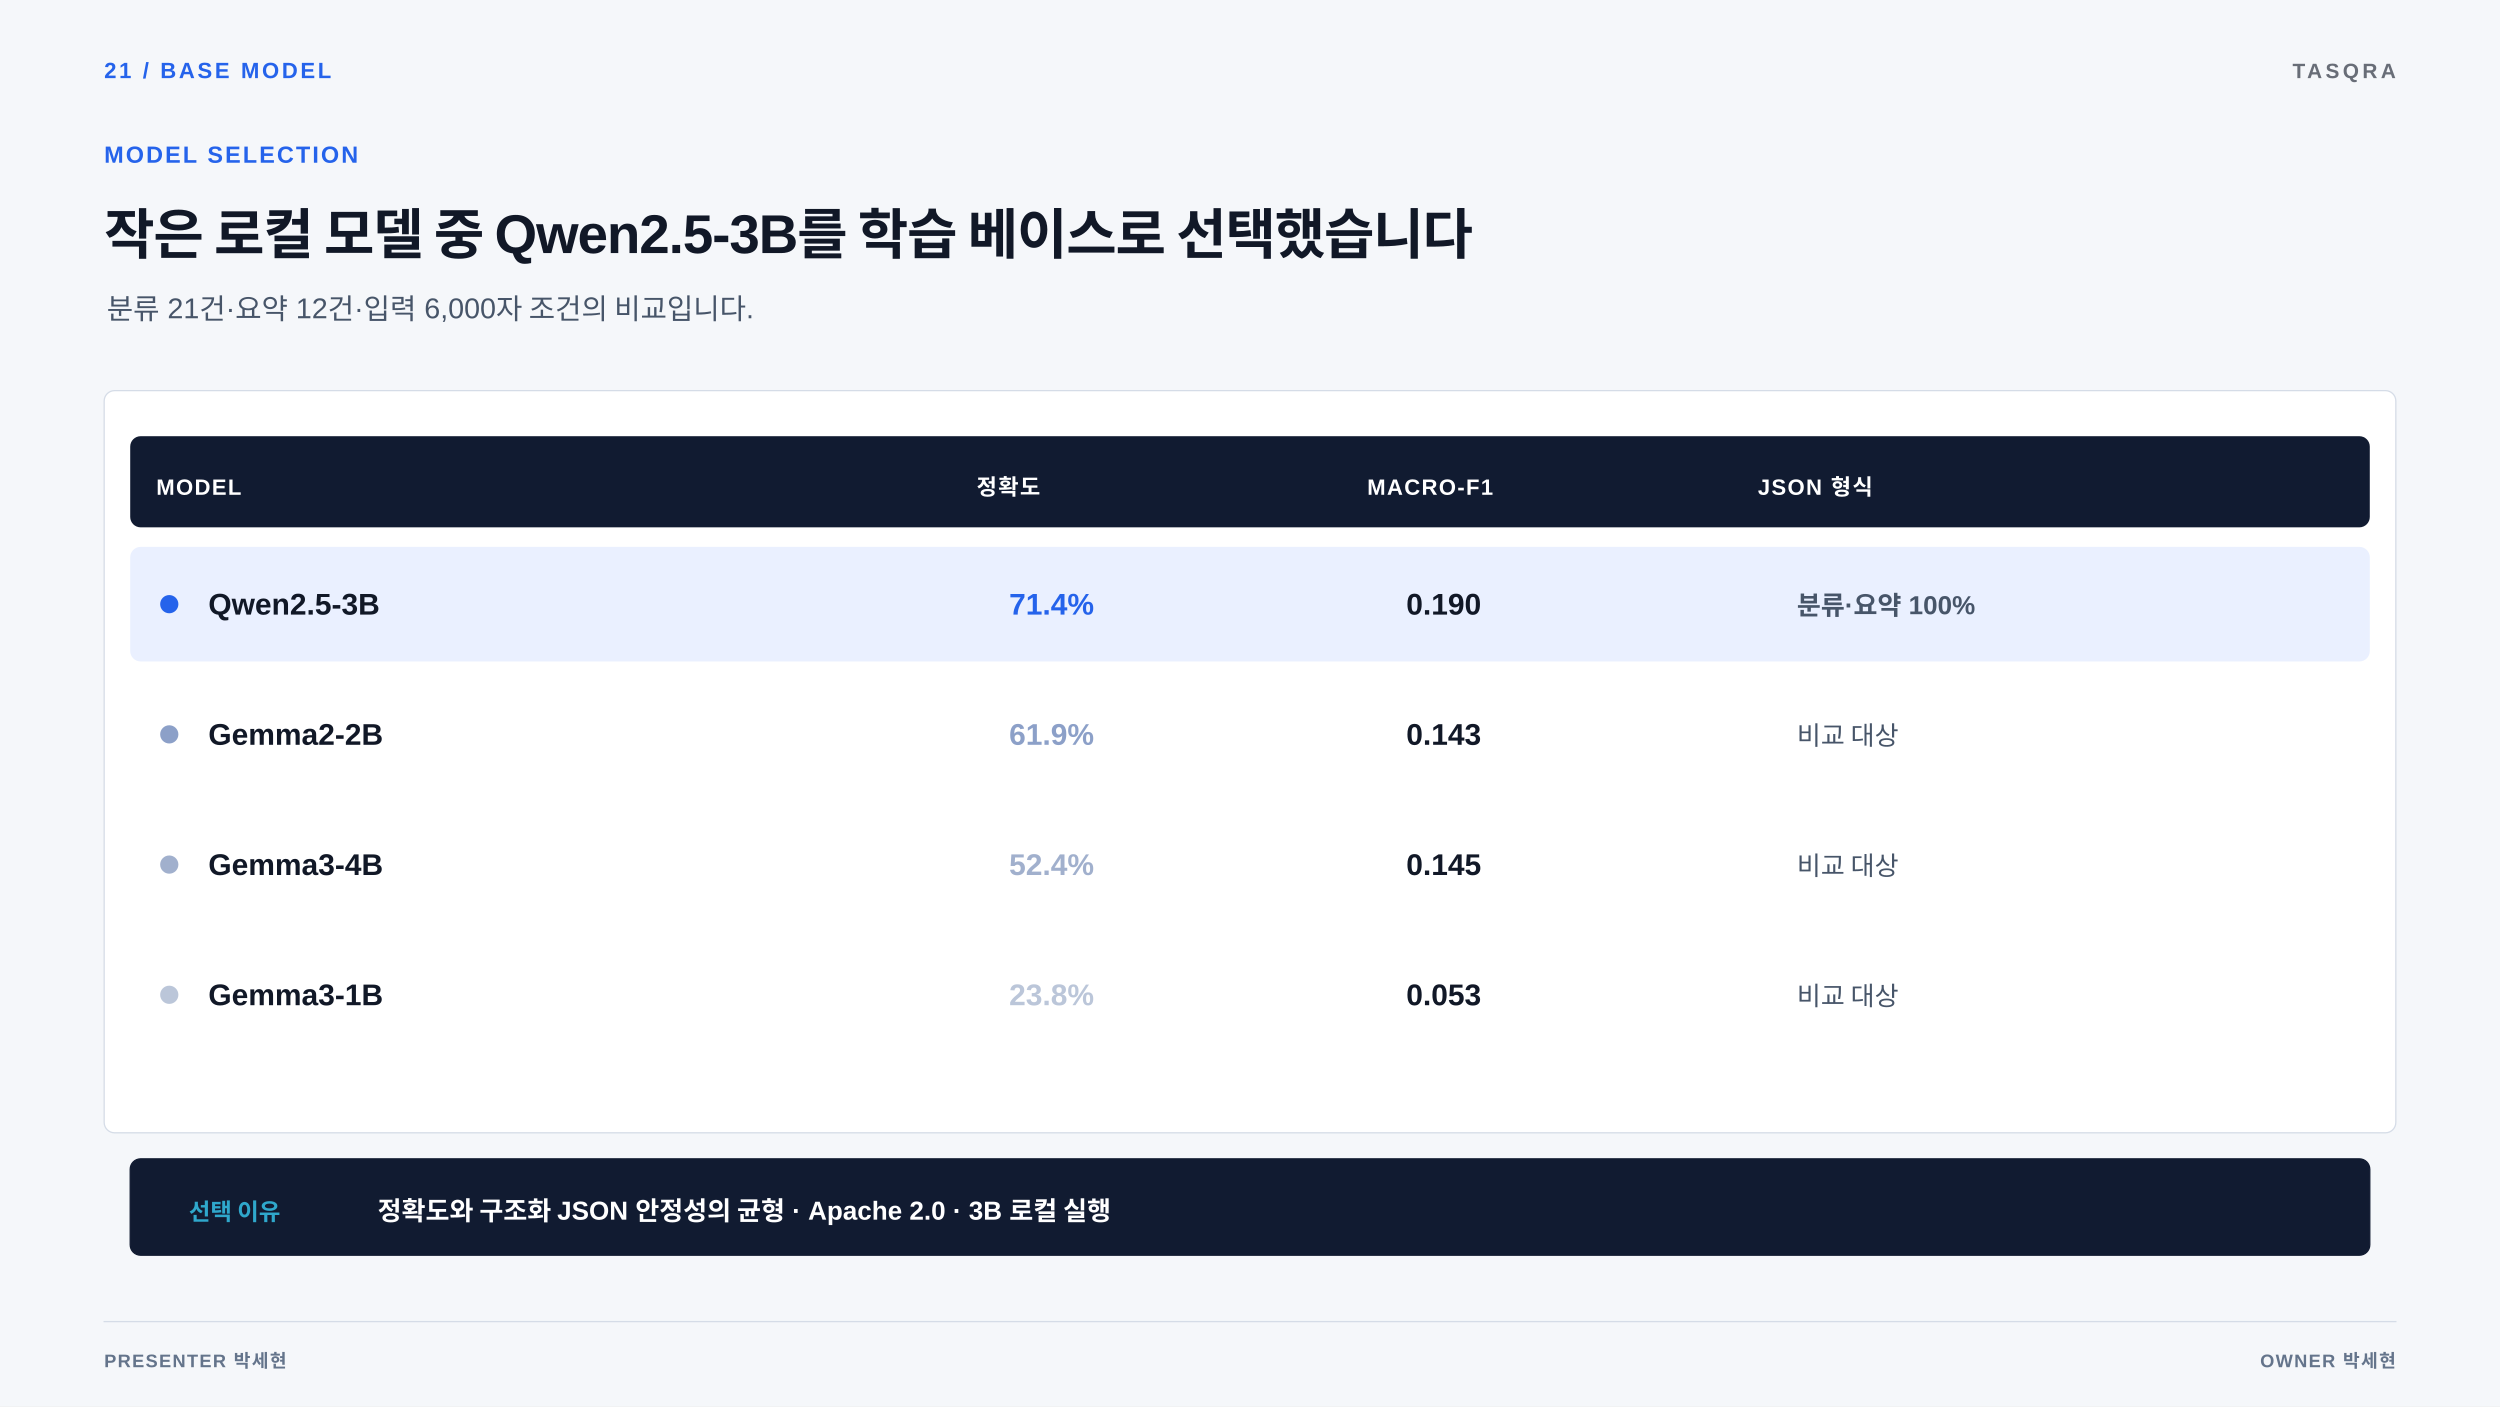
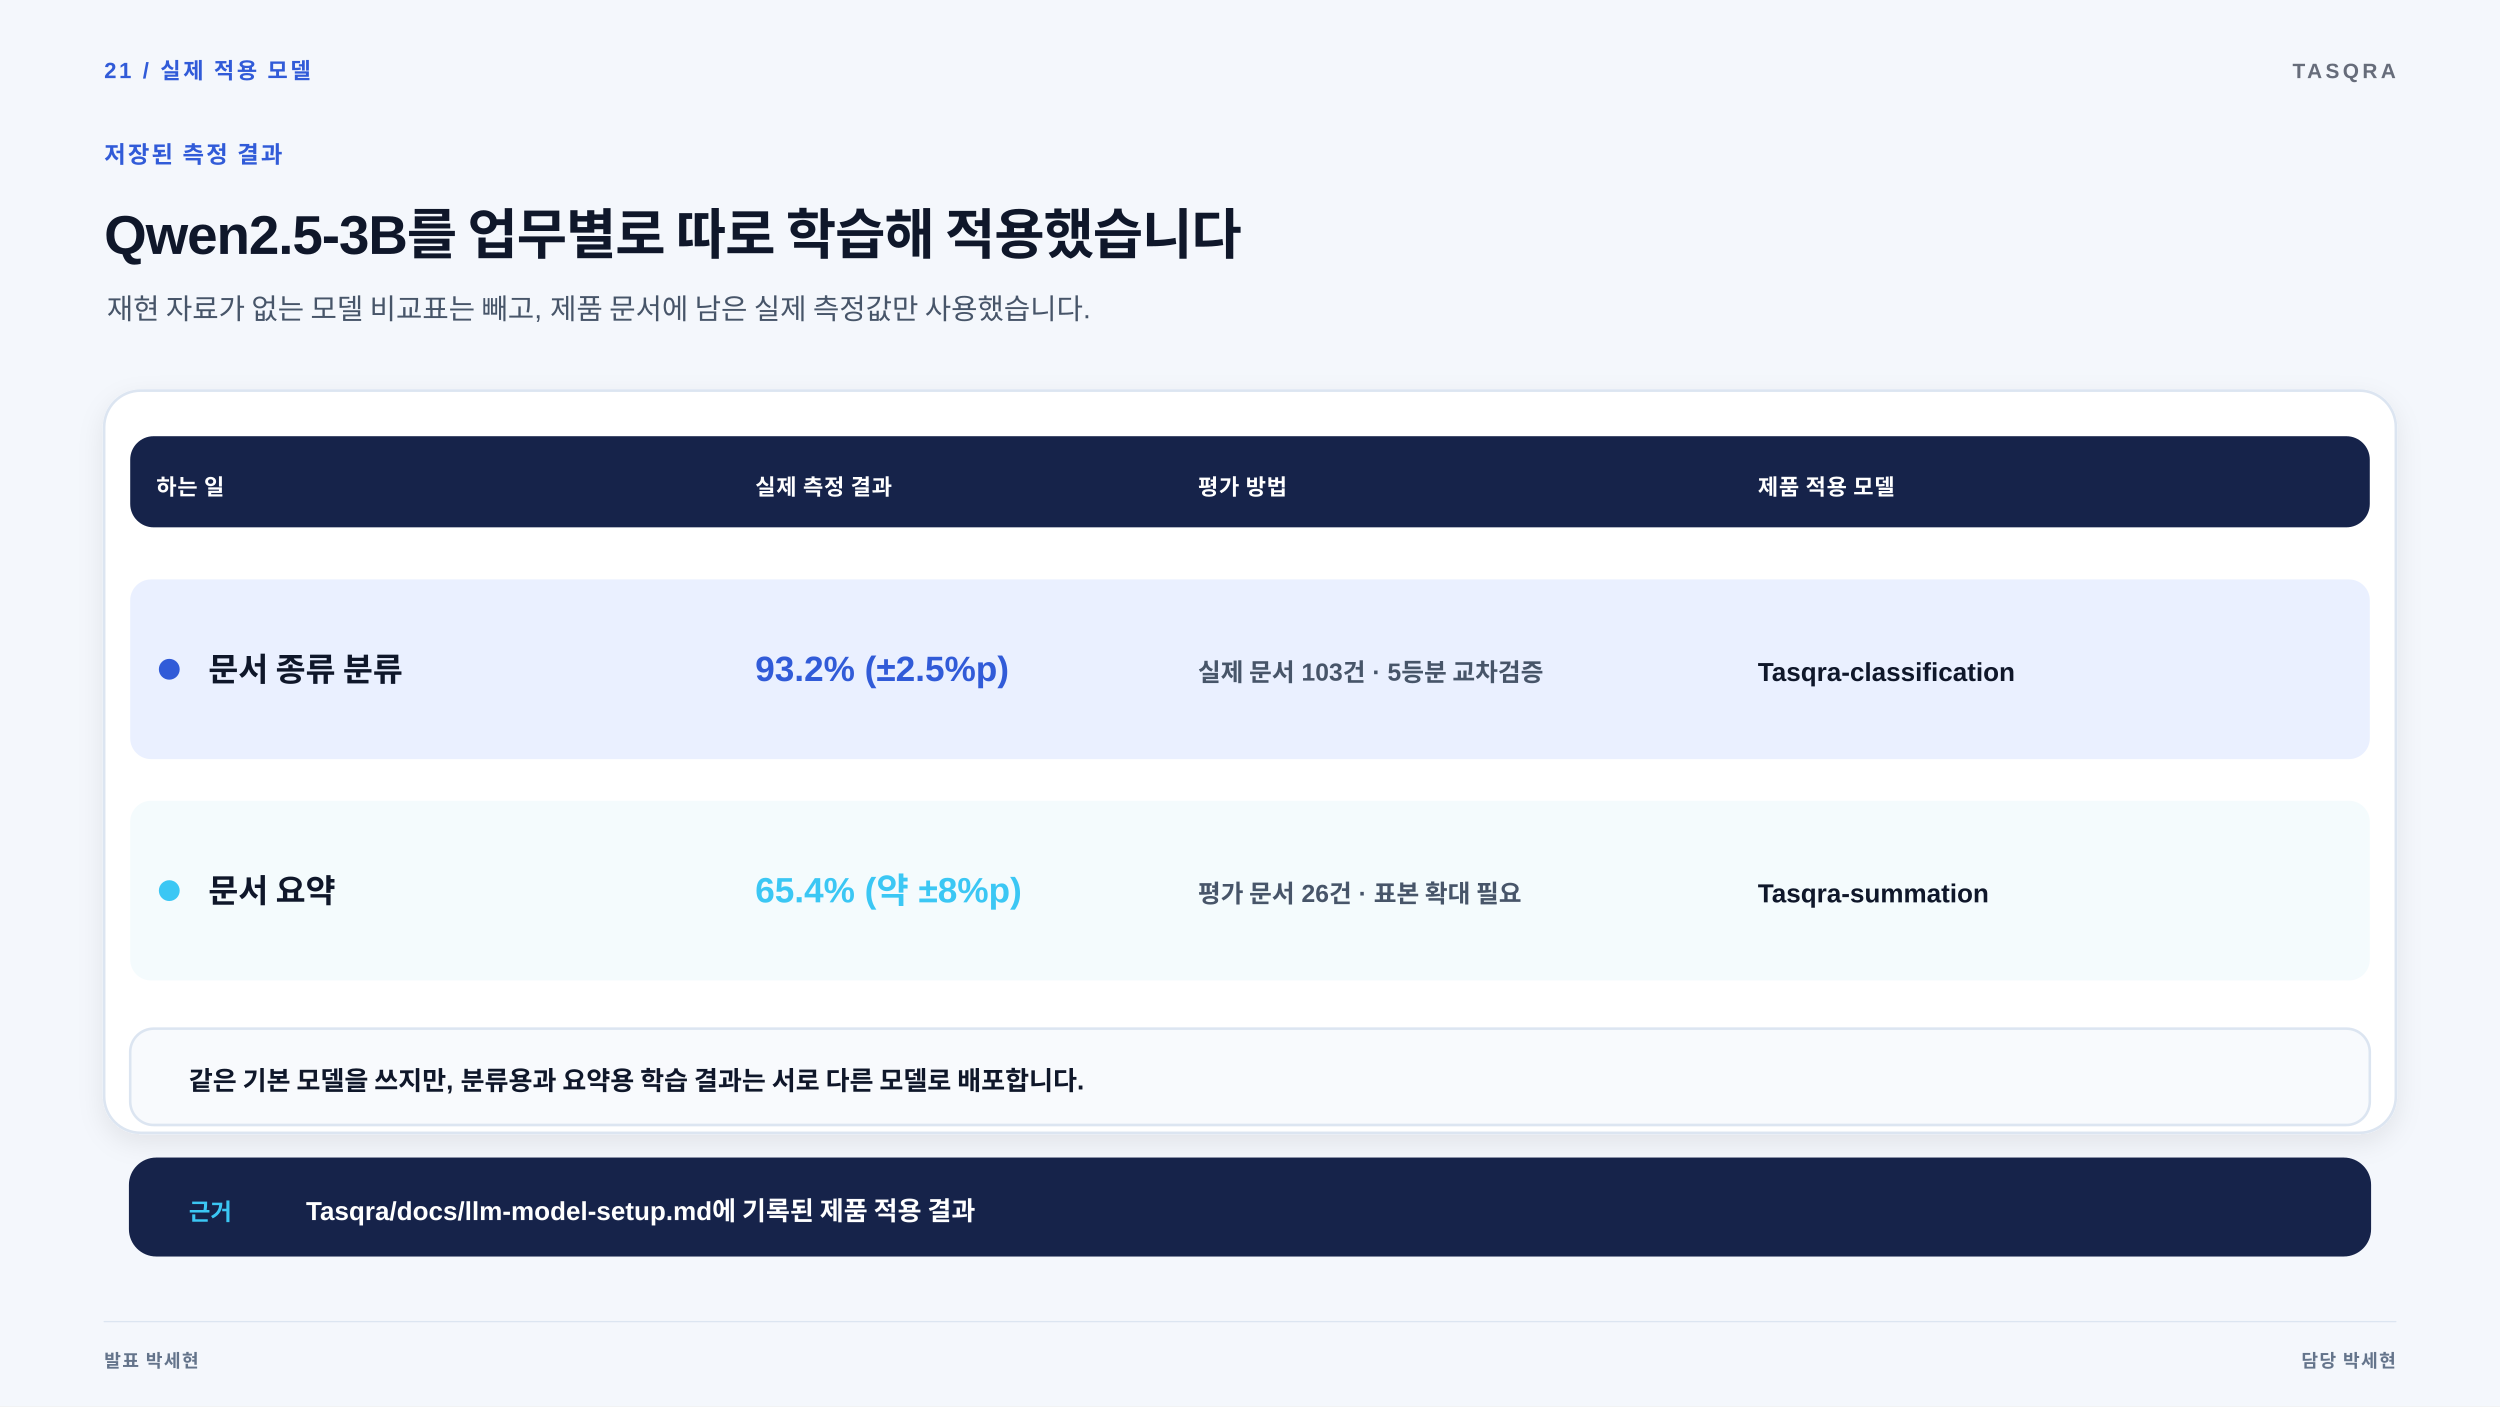
<svg xmlns="http://www.w3.org/2000/svg" width="1920" height="1080" viewBox="0 0 1920 1080">
  <defs>
    <style>@font-face{font-family:NotoKR;src:url("../../포트폴리오/NotoSansKR.ttf") format("truetype");} text{font-family:NotoKR,Arial,sans-serif;}</style>
    <filter id="shadow" x="-20%" y="-20%" width="140%" height="140%">
-       <feDropShadow dx="0" dy="4" stdDeviation="8" flood-color="#09111F" flood-opacity="0.06" />
+       <feDropShadow dx="0" dy="12" stdDeviation="16" flood-color="#0E162F" flood-opacity="0.11" />
    </filter>
    <filter id="softShadow" x="-20%" y="-20%" width="140%" height="140%">
-       <feDropShadow dx="0" dy="2" stdDeviation="5" flood-color="#09111F" flood-opacity="0.05" />
+       <feDropShadow dx="0" dy="7" stdDeviation="10" flood-color="#0E162F" flood-opacity="0.08" />
    </filter>
  </defs>
-   <rect x="0" y="0" width="1920" height="1080" rx="0" fill="#F5F7FA" stroke="none" stroke-width="0" opacity="1" />
-   <text x="80" y="60" font-family="NotoKR, Arial, sans-serif" font-size="17" font-weight="800" font-style="normal" fill="#2563EB" text-anchor="start" letter-spacing="2" opacity="1">21  /  BASE MODEL</text>
-   <text x="1840" y="60" font-family="NotoKR, Arial, sans-serif" font-size="16" font-weight="800" font-style="normal" fill="#111827" text-anchor="end" letter-spacing="2.6" opacity="0.62">TASQRA</text>
-   <line x1="80" y1="1015" x2="1840" y2="1015" stroke="#D5DCE7" stroke-width="1" stroke-linecap="square" opacity="1" />
-   <text x="80" y="1050" font-family="NotoKR, Arial, sans-serif" font-size="14" font-weight="700" font-style="normal" fill="#64748B" text-anchor="start" letter-spacing="1" opacity="1">PRESENTER  박세현</text>
-   <text x="1840" y="1050" font-family="NotoKR, Arial, sans-serif" font-size="14" font-weight="700" font-style="normal" fill="#64748B" text-anchor="end" letter-spacing="1" opacity="1">OWNER  박세현</text>
-   <text x="80" y="125" font-family="NotoKR, Arial, sans-serif" font-size="18" font-weight="800" font-style="normal" fill="#2563EB" text-anchor="start" letter-spacing="1.6" opacity="1">MODEL SELECTION</text>
-   <text x="80" y="195" font-family="NotoKR, Arial, sans-serif" font-size="42" font-weight="800" font-style="normal" fill="#111827" text-anchor="start" letter-spacing="-0.8" opacity="1">작은 로컬 모델 중 Qwen2.5-3B를 학습 베이스로 선택했습니다</text>
-   <text x="82" y="245" font-family="NotoKR, Arial, sans-serif" font-size="22" font-weight="500" font-style="normal" fill="#475569" text-anchor="start" letter-spacing="0" opacity="1">분류 21건·요약 12건·입력 6,000자 조건의 비교입니다.</text>
-   <rect x="80" y="300" width="1760" height="570" rx="8" fill="#FFFFFF" stroke="#D5DCE7" stroke-width="1" opacity="1" />
-   <rect x="100" y="335" width="1720" height="70" rx="8" fill="#111B31" stroke="none" stroke-width="0" opacity="1" />
-   <text x="120" y="380" font-family="NotoKR, Arial, sans-serif" font-size="17" font-weight="800" font-style="normal" fill="#FFFFFF" text-anchor="start" letter-spacing="1" opacity="1">MODEL</text>
-   <text x="750" y="380" font-family="NotoKR, Arial, sans-serif" font-size="17" font-weight="800" font-style="normal" fill="#FFFFFF" text-anchor="start" letter-spacing="1" opacity="1">정확도</text>
-   <text x="1050" y="380" font-family="NotoKR, Arial, sans-serif" font-size="17" font-weight="800" font-style="normal" fill="#FFFFFF" text-anchor="start" letter-spacing="1" opacity="1">MACRO-F1</text>
-   <text x="1350" y="380" font-family="NotoKR, Arial, sans-serif" font-size="17" font-weight="800" font-style="normal" fill="#FFFFFF" text-anchor="start" letter-spacing="1" opacity="1">JSON 형식</text>
-   <rect x="100" y="420" width="1720" height="88" rx="8" fill="#EAF0FF" stroke="none" stroke-width="0" opacity="1" />
-   <circle cx="130" cy="464" r="7" fill="#2563EB" stroke="none" stroke-width="0" opacity="1" />
-   <text x="160" y="472" font-family="NotoKR, Arial, sans-serif" font-size="23" font-weight="800" font-style="normal" fill="#111827" text-anchor="start" letter-spacing="0" opacity="1">Qwen2.5-3B</text>
-   <text x="775" y="472" font-family="NotoKR, Arial, sans-serif" font-size="23" font-weight="800" font-style="normal" fill="#2563EB" text-anchor="start" letter-spacing="0" opacity="1">71.4%</text>
-   <text x="1080" y="472" font-family="NotoKR, Arial, sans-serif" font-size="23" font-weight="700" font-style="normal" fill="#111827" text-anchor="start" letter-spacing="0" opacity="1">0.190</text>
-   <text x="1380" y="472" font-family="NotoKR, Arial, sans-serif" font-size="20" font-weight="700" font-style="normal" fill="#475569" text-anchor="start" letter-spacing="0" opacity="1">분류·요약 100%</text>
-   <circle cx="130" cy="564" r="7" fill="#8CA0C8" stroke="none" stroke-width="0" opacity="1" />
-   <text x="160" y="572" font-family="NotoKR, Arial, sans-serif" font-size="23" font-weight="600" font-style="normal" fill="#111827" text-anchor="start" letter-spacing="0" opacity="1">Gemma2-2B</text>
-   <text x="775" y="572" font-family="NotoKR, Arial, sans-serif" font-size="23" font-weight="800" font-style="normal" fill="#8CA0C8" text-anchor="start" letter-spacing="0" opacity="1">61.9%</text>
-   <text x="1080" y="572" font-family="NotoKR, Arial, sans-serif" font-size="23" font-weight="700" font-style="normal" fill="#111827" text-anchor="start" letter-spacing="0" opacity="1">0.143</text>
-   <text x="1380" y="572" font-family="NotoKR, Arial, sans-serif" font-size="20" font-weight="500" font-style="normal" fill="#475569" text-anchor="start" letter-spacing="0" opacity="1">비교 대상</text>
-   <circle cx="130" cy="664" r="7" fill="#A1B0CD" stroke="none" stroke-width="0" opacity="1" />
-   <text x="160" y="672" font-family="NotoKR, Arial, sans-serif" font-size="23" font-weight="600" font-style="normal" fill="#111827" text-anchor="start" letter-spacing="0" opacity="1">Gemma3-4B</text>
-   <text x="775" y="672" font-family="NotoKR, Arial, sans-serif" font-size="23" font-weight="800" font-style="normal" fill="#A1B0CD" text-anchor="start" letter-spacing="0" opacity="1">52.4%</text>
-   <text x="1080" y="672" font-family="NotoKR, Arial, sans-serif" font-size="23" font-weight="700" font-style="normal" fill="#111827" text-anchor="start" letter-spacing="0" opacity="1">0.145</text>
-   <text x="1380" y="672" font-family="NotoKR, Arial, sans-serif" font-size="20" font-weight="500" font-style="normal" fill="#475569" text-anchor="start" letter-spacing="0" opacity="1">비교 대상</text>
-   <circle cx="130" cy="764" r="7" fill="#BBC6D9" stroke="none" stroke-width="0" opacity="1" />
-   <text x="160" y="772" font-family="NotoKR, Arial, sans-serif" font-size="23" font-weight="600" font-style="normal" fill="#111827" text-anchor="start" letter-spacing="0" opacity="1">Gemma3-1B</text>
-   <text x="775" y="772" font-family="NotoKR, Arial, sans-serif" font-size="23" font-weight="800" font-style="normal" fill="#BBC6D9" text-anchor="start" letter-spacing="0" opacity="1">23.8%</text>
-   <text x="1080" y="772" font-family="NotoKR, Arial, sans-serif" font-size="23" font-weight="700" font-style="normal" fill="#111827" text-anchor="start" letter-spacing="0" opacity="1">0.053</text>
-   <text x="1380" y="772" font-family="NotoKR, Arial, sans-serif" font-size="20" font-weight="500" font-style="normal" fill="#475569" text-anchor="start" letter-spacing="0" opacity="1">비교 대상</text>
-   <rect x="100" y="890" width="1720" height="74" rx="8" fill="#111B31" stroke="#111B31" stroke-width="1" opacity="1" />
-   <text x="145" y="937" font-family="NotoKR, Arial, sans-serif" font-size="18" font-weight="800" font-style="normal" fill="#2FA8CC" text-anchor="start" letter-spacing="0" opacity="1">선택 이유</text>
-   <text x="290" y="937" font-family="NotoKR, Arial, sans-serif" font-size="20" font-weight="700" font-style="normal" fill="#FFFFFF" text-anchor="start" letter-spacing="0" opacity="1">정확도와 구조화 JSON 안정성의 균형 · Apache 2.0 · 3B 로컬 실행</text>
+   <rect x="0" y="0" width="1920" height="1080" rx="0" fill="#F4F7FC" stroke="none" stroke-width="0" opacity="1" />
+   <text x="80" y="60" font-family="NotoKR, Arial, sans-serif" font-size="17" font-weight="800" font-style="normal" fill="#315BD8" text-anchor="start" letter-spacing="2" opacity="1">21  /  실제 적용 모델</text>
+   <text x="1840" y="60" font-family="NotoKR, Arial, sans-serif" font-size="16" font-weight="800" font-style="normal" fill="#0F172A" text-anchor="end" letter-spacing="2.6" opacity="0.62">TASQRA</text>
+   <line x1="80" y1="1015" x2="1840" y2="1015" stroke="#DCE5F1" stroke-width="1" stroke-linecap="round" opacity="1" />
+   <text x="80" y="1050" font-family="NotoKR, Arial, sans-serif" font-size="14" font-weight="700" font-style="normal" fill="#64748B" text-anchor="start" letter-spacing="1" opacity="1">발표  박세현</text>
+   <text x="1840" y="1050" font-family="NotoKR, Arial, sans-serif" font-size="14" font-weight="700" font-style="normal" fill="#64748B" text-anchor="end" letter-spacing="1" opacity="1">담당  박세현</text>
+   <text x="80" y="125" font-family="NotoKR, Arial, sans-serif" font-size="18" font-weight="800" font-style="normal" fill="#315BD8" text-anchor="start" letter-spacing="1.6" opacity="1">저장된 측정 결과</text>
+   <text x="80" y="195" font-family="NotoKR, Arial, sans-serif" font-size="42" font-weight="800" font-style="normal" fill="#0F172A" text-anchor="start" letter-spacing="-0.8" opacity="1">Qwen2.5-3B를 업무별로 따로 학습해 적용했습니다</text>
+   <text x="82" y="245" font-family="NotoKR, Arial, sans-serif" font-size="22" font-weight="500" font-style="normal" fill="#475569" text-anchor="start" letter-spacing="0" opacity="1">재현 자료가 없는 모델 비교표는 빼고, 제품 문서에 남은 실제 측정값만 사용했습니다.</text>
+   <rect x="80" y="300" width="1760" height="570" rx="28" fill="#FFFFFF" stroke="#DCE5F1" stroke-width="2" opacity="1" filter="url(#softShadow)" />
+   <rect x="100" y="335" width="1720" height="70" rx="18" fill="#16234A" stroke="none" stroke-width="0" opacity="1" />
+   <text x="120" y="380" font-family="NotoKR, Arial, sans-serif" font-size="17" font-weight="800" font-style="normal" fill="#FFFFFF" text-anchor="start" letter-spacing="0.5" opacity="1">하는 일</text>
+   <text x="580" y="380" font-family="NotoKR, Arial, sans-serif" font-size="17" font-weight="800" font-style="normal" fill="#FFFFFF" text-anchor="start" letter-spacing="0.5" opacity="1">실제 측정 결과</text>
+   <text x="920" y="380" font-family="NotoKR, Arial, sans-serif" font-size="17" font-weight="800" font-style="normal" fill="#FFFFFF" text-anchor="start" letter-spacing="0.5" opacity="1">평가 방법</text>
+   <text x="1350" y="380" font-family="NotoKR, Arial, sans-serif" font-size="17" font-weight="800" font-style="normal" fill="#FFFFFF" text-anchor="start" letter-spacing="0.5" opacity="1">제품 적용 모델</text>
+   <rect x="100" y="445" width="1720" height="138" rx="16" fill="#EAF0FF" stroke="none" stroke-width="0" opacity="1" />
+   <circle cx="130" cy="514" r="8" fill="#315BD8" stroke="none" stroke-width="0" opacity="1" />
+   <text x="160" y="523" font-family="NotoKR, Arial, sans-serif" font-size="25" font-weight="800" font-style="normal" fill="#0F172A" text-anchor="start" letter-spacing="0" opacity="1">문서 종류 분류</text>
+   <text x="580" y="523" font-family="NotoKR, Arial, sans-serif" font-size="27" font-weight="800" font-style="normal" fill="#315BD8" text-anchor="start" letter-spacing="0" opacity="1">93.2%  (±2.5%p)</text>
+   <text x="920" y="523" font-family="NotoKR, Arial, sans-serif" font-size="19" font-weight="600" font-style="normal" fill="#475569" text-anchor="start" letter-spacing="0" opacity="1">실제 문서 103건 · 5등분 교차검증</text>
+   <text x="1350" y="523" font-family="NotoKR, Arial, sans-serif" font-size="20" font-weight="700" font-style="normal" fill="#0F172A" text-anchor="start" letter-spacing="0" opacity="1">Tasqra-classification</text>
+   <rect x="100" y="615" width="1720" height="138" rx="16" fill="#F4FBFD" stroke="none" stroke-width="0" opacity="1" />
+   <circle cx="130" cy="684" r="8" fill="#3BC7F4" stroke="none" stroke-width="0" opacity="1" />
+   <text x="160" y="693" font-family="NotoKR, Arial, sans-serif" font-size="25" font-weight="800" font-style="normal" fill="#0F172A" text-anchor="start" letter-spacing="0" opacity="1">문서 요약</text>
+   <text x="580" y="693" font-family="NotoKR, Arial, sans-serif" font-size="27" font-weight="800" font-style="normal" fill="#3BC7F4" text-anchor="start" letter-spacing="0" opacity="1">65.4%  (약 ±8%p)</text>
+   <text x="920" y="693" font-family="NotoKR, Arial, sans-serif" font-size="19" font-weight="600" font-style="normal" fill="#475569" text-anchor="start" letter-spacing="0" opacity="1">평가 문서 26건 · 표본 확대 필요</text>
+   <text x="1350" y="693" font-family="NotoKR, Arial, sans-serif" font-size="20" font-weight="700" font-style="normal" fill="#0F172A" text-anchor="start" letter-spacing="0" opacity="1">Tasqra-summation</text>
+   <rect x="100" y="790" width="1720" height="74" rx="18" fill="#F8FAFD" stroke="#DCE5F1" stroke-width="2" opacity="1" />
+   <text x="145" y="837" font-family="NotoKR, Arial, sans-serif" font-size="20" font-weight="700" font-style="normal" fill="#0F172A" text-anchor="start" letter-spacing="0" opacity="1">같은 기본 모델을 쓰지만, 분류용과 요약용 학습 결과는 서로 다른 모델로 배포합니다.</text>
+   <rect x="100" y="890" width="1720" height="74" rx="20" fill="#16234A" stroke="#16234A" stroke-width="2" opacity="1" />
+   <text x="145" y="937" font-family="NotoKR, Arial, sans-serif" font-size="18" font-weight="800" font-style="normal" fill="#3BC7F4" text-anchor="start" letter-spacing="0" opacity="1">근거</text>
+   <text x="235" y="937" font-family="NotoKR, Arial, sans-serif" font-size="20" font-weight="700" font-style="normal" fill="#FFFFFF" text-anchor="start" letter-spacing="0" opacity="1">Tasqra/docs/llm-model-setup.md에 기록된 제품 적용 결과</text>
</svg>
